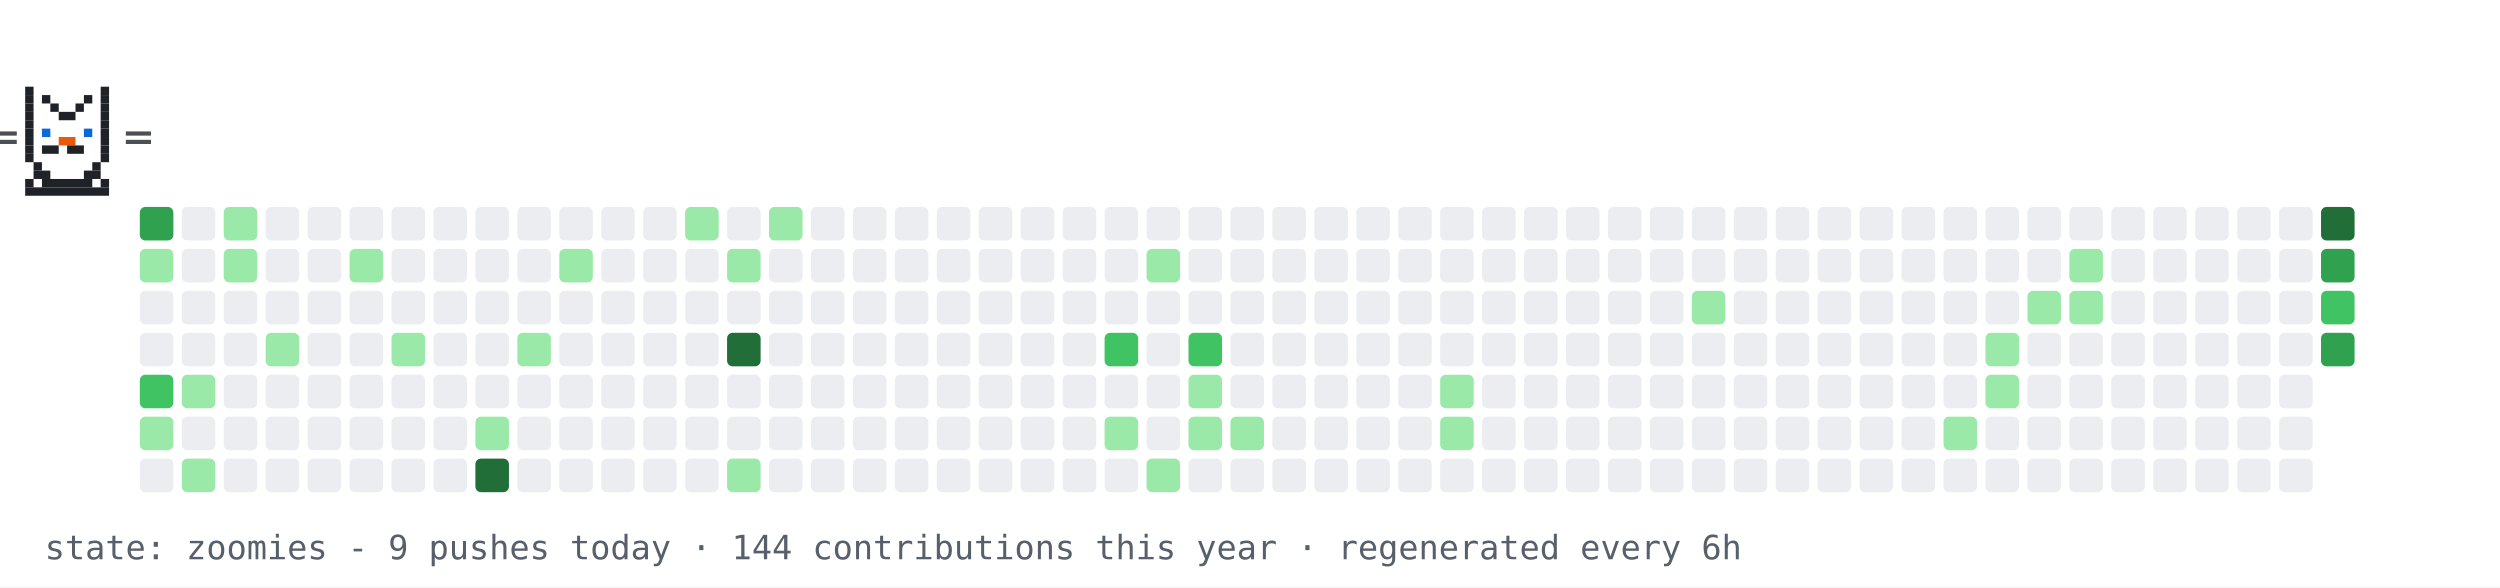
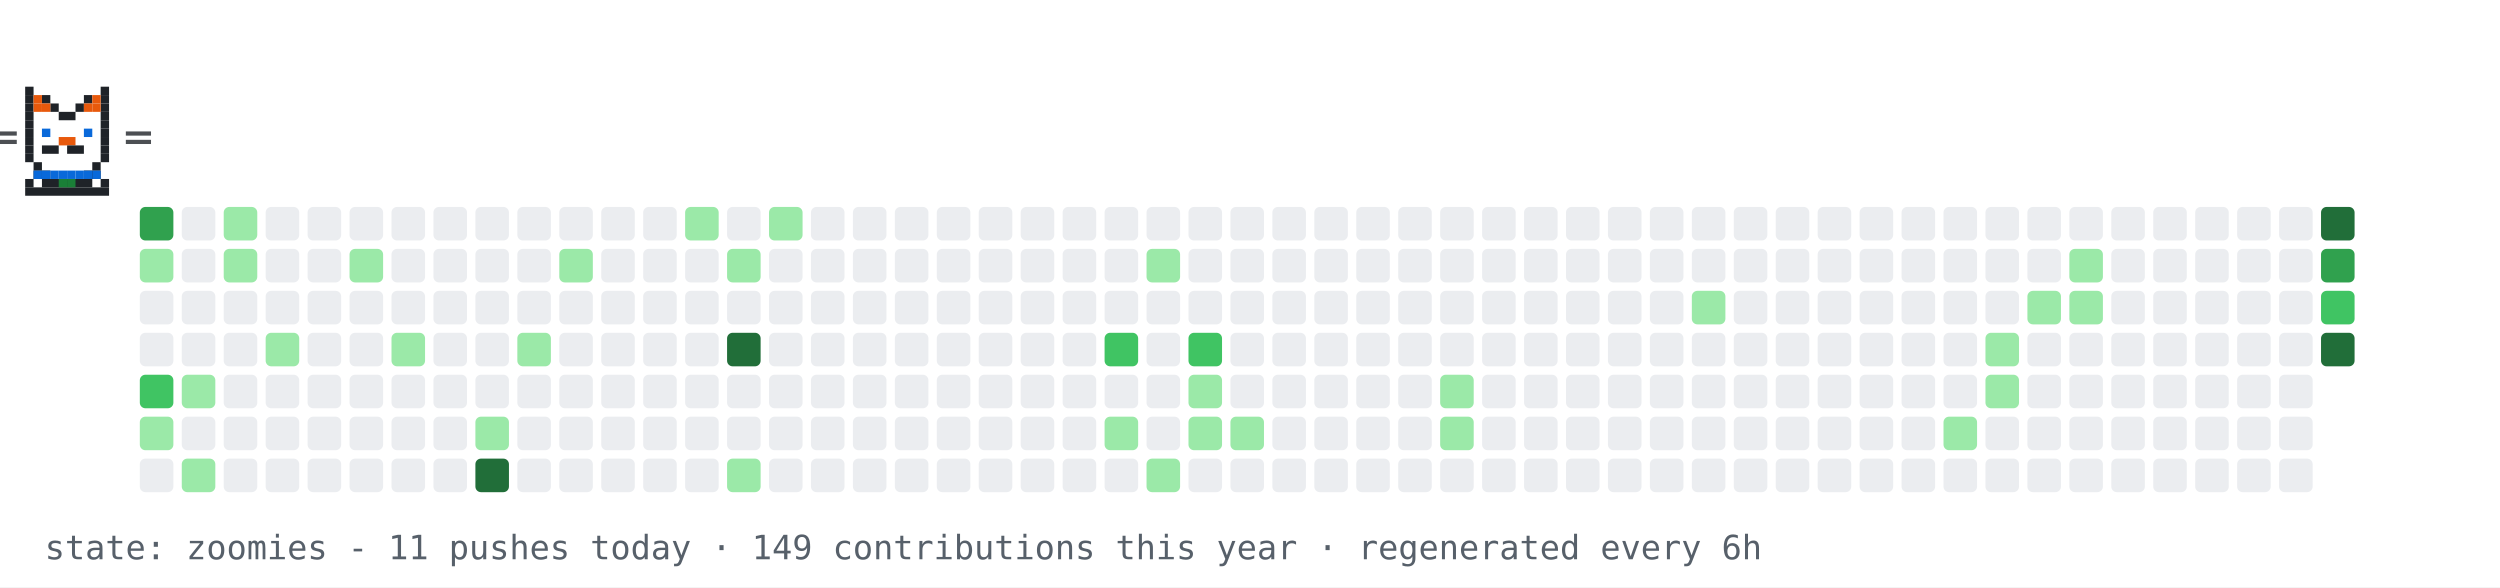
<svg xmlns="http://www.w3.org/2000/svg" width="894" height="210" viewBox="0 0 894 210" role="img" aria-label="contribution graph cat: zoomies">
  <rect width="894" height="210" fill="#ffffff" />
  <rect x="50" y="74" width="12" height="12" rx="2" fill="#30a14e" />
  <rect x="50" y="89" width="12" height="12" rx="2" fill="#9be9a8" />
  <rect x="50" y="104" width="12" height="12" rx="2" fill="#ebedf0" />
  <rect x="50" y="119" width="12" height="12" rx="2" fill="#ebedf0" />
  <rect x="50" y="134" width="12" height="12" rx="2" fill="#40c463" />
  <rect x="50" y="149" width="12" height="12" rx="2" fill="#9be9a8" />
  <rect x="50" y="164" width="12" height="12" rx="2" fill="#ebedf0" />
  <rect x="65" y="74" width="12" height="12" rx="2" fill="#ebedf0" />
  <rect x="65" y="89" width="12" height="12" rx="2" fill="#ebedf0" />
  <rect x="65" y="104" width="12" height="12" rx="2" fill="#ebedf0" />
  <rect x="65" y="119" width="12" height="12" rx="2" fill="#ebedf0" />
  <rect x="65" y="134" width="12" height="12" rx="2" fill="#9be9a8" />
  <rect x="65" y="149" width="12" height="12" rx="2" fill="#ebedf0" />
  <rect x="65" y="164" width="12" height="12" rx="2" fill="#9be9a8" />
  <rect x="80" y="74" width="12" height="12" rx="2" fill="#9be9a8" />
  <rect x="80" y="89" width="12" height="12" rx="2" fill="#9be9a8" />
  <rect x="80" y="104" width="12" height="12" rx="2" fill="#ebedf0" />
  <rect x="80" y="119" width="12" height="12" rx="2" fill="#ebedf0" />
  <rect x="80" y="134" width="12" height="12" rx="2" fill="#ebedf0" />
  <rect x="80" y="149" width="12" height="12" rx="2" fill="#ebedf0" />
  <rect x="80" y="164" width="12" height="12" rx="2" fill="#ebedf0" />
  <rect x="95" y="74" width="12" height="12" rx="2" fill="#ebedf0" />
  <rect x="95" y="89" width="12" height="12" rx="2" fill="#ebedf0" />
  <rect x="95" y="104" width="12" height="12" rx="2" fill="#ebedf0" />
  <rect x="95" y="119" width="12" height="12" rx="2" fill="#9be9a8" />
  <rect x="95" y="134" width="12" height="12" rx="2" fill="#ebedf0" />
  <rect x="95" y="149" width="12" height="12" rx="2" fill="#ebedf0" />
  <rect x="95" y="164" width="12" height="12" rx="2" fill="#ebedf0" />
  <rect x="110" y="74" width="12" height="12" rx="2" fill="#ebedf0" />
  <rect x="110" y="89" width="12" height="12" rx="2" fill="#ebedf0" />
  <rect x="110" y="104" width="12" height="12" rx="2" fill="#ebedf0" />
  <rect x="110" y="119" width="12" height="12" rx="2" fill="#ebedf0" />
  <rect x="110" y="134" width="12" height="12" rx="2" fill="#ebedf0" />
  <rect x="110" y="149" width="12" height="12" rx="2" fill="#ebedf0" />
  <rect x="110" y="164" width="12" height="12" rx="2" fill="#ebedf0" />
  <rect x="125" y="74" width="12" height="12" rx="2" fill="#ebedf0" />
  <rect x="125" y="89" width="12" height="12" rx="2" fill="#9be9a8" />
  <rect x="125" y="104" width="12" height="12" rx="2" fill="#ebedf0" />
  <rect x="125" y="119" width="12" height="12" rx="2" fill="#ebedf0" />
  <rect x="125" y="134" width="12" height="12" rx="2" fill="#ebedf0" />
  <rect x="125" y="149" width="12" height="12" rx="2" fill="#ebedf0" />
  <rect x="125" y="164" width="12" height="12" rx="2" fill="#ebedf0" />
  <rect x="140" y="74" width="12" height="12" rx="2" fill="#ebedf0" />
  <rect x="140" y="89" width="12" height="12" rx="2" fill="#ebedf0" />
  <rect x="140" y="104" width="12" height="12" rx="2" fill="#ebedf0" />
  <rect x="140" y="119" width="12" height="12" rx="2" fill="#9be9a8" />
  <rect x="140" y="134" width="12" height="12" rx="2" fill="#ebedf0" />
  <rect x="140" y="149" width="12" height="12" rx="2" fill="#ebedf0" />
  <rect x="140" y="164" width="12" height="12" rx="2" fill="#ebedf0" />
  <rect x="155" y="74" width="12" height="12" rx="2" fill="#ebedf0" />
  <rect x="155" y="89" width="12" height="12" rx="2" fill="#ebedf0" />
  <rect x="155" y="104" width="12" height="12" rx="2" fill="#ebedf0" />
  <rect x="155" y="119" width="12" height="12" rx="2" fill="#ebedf0" />
  <rect x="155" y="134" width="12" height="12" rx="2" fill="#ebedf0" />
  <rect x="155" y="149" width="12" height="12" rx="2" fill="#ebedf0" />
  <rect x="155" y="164" width="12" height="12" rx="2" fill="#ebedf0" />
  <rect x="170" y="74" width="12" height="12" rx="2" fill="#ebedf0" />
  <rect x="170" y="89" width="12" height="12" rx="2" fill="#ebedf0" />
  <rect x="170" y="104" width="12" height="12" rx="2" fill="#ebedf0" />
  <rect x="170" y="119" width="12" height="12" rx="2" fill="#ebedf0" />
  <rect x="170" y="134" width="12" height="12" rx="2" fill="#ebedf0" />
  <rect x="170" y="149" width="12" height="12" rx="2" fill="#9be9a8" />
  <rect x="170" y="164" width="12" height="12" rx="2" fill="#216e39" />
  <rect x="185" y="74" width="12" height="12" rx="2" fill="#ebedf0" />
  <rect x="185" y="89" width="12" height="12" rx="2" fill="#ebedf0" />
  <rect x="185" y="104" width="12" height="12" rx="2" fill="#ebedf0" />
  <rect x="185" y="119" width="12" height="12" rx="2" fill="#9be9a8" />
  <rect x="185" y="134" width="12" height="12" rx="2" fill="#ebedf0" />
  <rect x="185" y="149" width="12" height="12" rx="2" fill="#ebedf0" />
  <rect x="185" y="164" width="12" height="12" rx="2" fill="#ebedf0" />
  <rect x="200" y="74" width="12" height="12" rx="2" fill="#ebedf0" />
  <rect x="200" y="89" width="12" height="12" rx="2" fill="#9be9a8" />
  <rect x="200" y="104" width="12" height="12" rx="2" fill="#ebedf0" />
  <rect x="200" y="119" width="12" height="12" rx="2" fill="#ebedf0" />
  <rect x="200" y="134" width="12" height="12" rx="2" fill="#ebedf0" />
  <rect x="200" y="149" width="12" height="12" rx="2" fill="#ebedf0" />
  <rect x="200" y="164" width="12" height="12" rx="2" fill="#ebedf0" />
  <rect x="215" y="74" width="12" height="12" rx="2" fill="#ebedf0" />
  <rect x="215" y="89" width="12" height="12" rx="2" fill="#ebedf0" />
  <rect x="215" y="104" width="12" height="12" rx="2" fill="#ebedf0" />
  <rect x="215" y="119" width="12" height="12" rx="2" fill="#ebedf0" />
  <rect x="215" y="134" width="12" height="12" rx="2" fill="#ebedf0" />
  <rect x="215" y="149" width="12" height="12" rx="2" fill="#ebedf0" />
  <rect x="215" y="164" width="12" height="12" rx="2" fill="#ebedf0" />
  <rect x="230" y="74" width="12" height="12" rx="2" fill="#ebedf0" />
  <rect x="230" y="89" width="12" height="12" rx="2" fill="#ebedf0" />
  <rect x="230" y="104" width="12" height="12" rx="2" fill="#ebedf0" />
  <rect x="230" y="119" width="12" height="12" rx="2" fill="#ebedf0" />
  <rect x="230" y="134" width="12" height="12" rx="2" fill="#ebedf0" />
  <rect x="230" y="149" width="12" height="12" rx="2" fill="#ebedf0" />
  <rect x="230" y="164" width="12" height="12" rx="2" fill="#ebedf0" />
  <rect x="245" y="74" width="12" height="12" rx="2" fill="#9be9a8" />
  <rect x="245" y="89" width="12" height="12" rx="2" fill="#ebedf0" />
  <rect x="245" y="104" width="12" height="12" rx="2" fill="#ebedf0" />
  <rect x="245" y="119" width="12" height="12" rx="2" fill="#ebedf0" />
  <rect x="245" y="134" width="12" height="12" rx="2" fill="#ebedf0" />
  <rect x="245" y="149" width="12" height="12" rx="2" fill="#ebedf0" />
  <rect x="245" y="164" width="12" height="12" rx="2" fill="#ebedf0" />
  <rect x="260" y="74" width="12" height="12" rx="2" fill="#ebedf0" />
  <rect x="260" y="89" width="12" height="12" rx="2" fill="#9be9a8" />
  <rect x="260" y="104" width="12" height="12" rx="2" fill="#ebedf0" />
  <rect x="260" y="119" width="12" height="12" rx="2" fill="#216e39" />
  <rect x="260" y="134" width="12" height="12" rx="2" fill="#ebedf0" />
  <rect x="260" y="149" width="12" height="12" rx="2" fill="#ebedf0" />
  <rect x="260" y="164" width="12" height="12" rx="2" fill="#9be9a8" />
  <rect x="275" y="74" width="12" height="12" rx="2" fill="#9be9a8" />
  <rect x="275" y="89" width="12" height="12" rx="2" fill="#ebedf0" />
  <rect x="275" y="104" width="12" height="12" rx="2" fill="#ebedf0" />
  <rect x="275" y="119" width="12" height="12" rx="2" fill="#ebedf0" />
  <rect x="275" y="134" width="12" height="12" rx="2" fill="#ebedf0" />
  <rect x="275" y="149" width="12" height="12" rx="2" fill="#ebedf0" />
  <rect x="275" y="164" width="12" height="12" rx="2" fill="#ebedf0" />
  <rect x="290" y="74" width="12" height="12" rx="2" fill="#ebedf0" />
  <rect x="290" y="89" width="12" height="12" rx="2" fill="#ebedf0" />
  <rect x="290" y="104" width="12" height="12" rx="2" fill="#ebedf0" />
  <rect x="290" y="119" width="12" height="12" rx="2" fill="#ebedf0" />
  <rect x="290" y="134" width="12" height="12" rx="2" fill="#ebedf0" />
  <rect x="290" y="149" width="12" height="12" rx="2" fill="#ebedf0" />
  <rect x="290" y="164" width="12" height="12" rx="2" fill="#ebedf0" />
  <rect x="305" y="74" width="12" height="12" rx="2" fill="#ebedf0" />
  <rect x="305" y="89" width="12" height="12" rx="2" fill="#ebedf0" />
  <rect x="305" y="104" width="12" height="12" rx="2" fill="#ebedf0" />
  <rect x="305" y="119" width="12" height="12" rx="2" fill="#ebedf0" />
  <rect x="305" y="134" width="12" height="12" rx="2" fill="#ebedf0" />
  <rect x="305" y="149" width="12" height="12" rx="2" fill="#ebedf0" />
  <rect x="305" y="164" width="12" height="12" rx="2" fill="#ebedf0" />
  <rect x="320" y="74" width="12" height="12" rx="2" fill="#ebedf0" />
  <rect x="320" y="89" width="12" height="12" rx="2" fill="#ebedf0" />
  <rect x="320" y="104" width="12" height="12" rx="2" fill="#ebedf0" />
  <rect x="320" y="119" width="12" height="12" rx="2" fill="#ebedf0" />
  <rect x="320" y="134" width="12" height="12" rx="2" fill="#ebedf0" />
  <rect x="320" y="149" width="12" height="12" rx="2" fill="#ebedf0" />
  <rect x="320" y="164" width="12" height="12" rx="2" fill="#ebedf0" />
  <rect x="335" y="74" width="12" height="12" rx="2" fill="#ebedf0" />
  <rect x="335" y="89" width="12" height="12" rx="2" fill="#ebedf0" />
  <rect x="335" y="104" width="12" height="12" rx="2" fill="#ebedf0" />
  <rect x="335" y="119" width="12" height="12" rx="2" fill="#ebedf0" />
  <rect x="335" y="134" width="12" height="12" rx="2" fill="#ebedf0" />
  <rect x="335" y="149" width="12" height="12" rx="2" fill="#ebedf0" />
  <rect x="335" y="164" width="12" height="12" rx="2" fill="#ebedf0" />
  <rect x="350" y="74" width="12" height="12" rx="2" fill="#ebedf0" />
  <rect x="350" y="89" width="12" height="12" rx="2" fill="#ebedf0" />
  <rect x="350" y="104" width="12" height="12" rx="2" fill="#ebedf0" />
  <rect x="350" y="119" width="12" height="12" rx="2" fill="#ebedf0" />
  <rect x="350" y="134" width="12" height="12" rx="2" fill="#ebedf0" />
  <rect x="350" y="149" width="12" height="12" rx="2" fill="#ebedf0" />
  <rect x="350" y="164" width="12" height="12" rx="2" fill="#ebedf0" />
  <rect x="365" y="74" width="12" height="12" rx="2" fill="#ebedf0" />
  <rect x="365" y="89" width="12" height="12" rx="2" fill="#ebedf0" />
  <rect x="365" y="104" width="12" height="12" rx="2" fill="#ebedf0" />
  <rect x="365" y="119" width="12" height="12" rx="2" fill="#ebedf0" />
  <rect x="365" y="134" width="12" height="12" rx="2" fill="#ebedf0" />
  <rect x="365" y="149" width="12" height="12" rx="2" fill="#ebedf0" />
  <rect x="365" y="164" width="12" height="12" rx="2" fill="#ebedf0" />
  <rect x="380" y="74" width="12" height="12" rx="2" fill="#ebedf0" />
  <rect x="380" y="89" width="12" height="12" rx="2" fill="#ebedf0" />
  <rect x="380" y="104" width="12" height="12" rx="2" fill="#ebedf0" />
  <rect x="380" y="119" width="12" height="12" rx="2" fill="#ebedf0" />
  <rect x="380" y="134" width="12" height="12" rx="2" fill="#ebedf0" />
  <rect x="380" y="149" width="12" height="12" rx="2" fill="#ebedf0" />
  <rect x="380" y="164" width="12" height="12" rx="2" fill="#ebedf0" />
  <rect x="395" y="74" width="12" height="12" rx="2" fill="#ebedf0" />
  <rect x="395" y="89" width="12" height="12" rx="2" fill="#ebedf0" />
  <rect x="395" y="104" width="12" height="12" rx="2" fill="#ebedf0" />
  <rect x="395" y="119" width="12" height="12" rx="2" fill="#40c463" />
  <rect x="395" y="134" width="12" height="12" rx="2" fill="#ebedf0" />
  <rect x="395" y="149" width="12" height="12" rx="2" fill="#9be9a8" />
  <rect x="395" y="164" width="12" height="12" rx="2" fill="#ebedf0" />
  <rect x="410" y="74" width="12" height="12" rx="2" fill="#ebedf0" />
  <rect x="410" y="89" width="12" height="12" rx="2" fill="#9be9a8" />
  <rect x="410" y="104" width="12" height="12" rx="2" fill="#ebedf0" />
  <rect x="410" y="119" width="12" height="12" rx="2" fill="#ebedf0" />
  <rect x="410" y="134" width="12" height="12" rx="2" fill="#ebedf0" />
  <rect x="410" y="149" width="12" height="12" rx="2" fill="#ebedf0" />
  <rect x="410" y="164" width="12" height="12" rx="2" fill="#9be9a8" />
  <rect x="425" y="74" width="12" height="12" rx="2" fill="#ebedf0" />
  <rect x="425" y="89" width="12" height="12" rx="2" fill="#ebedf0" />
  <rect x="425" y="104" width="12" height="12" rx="2" fill="#ebedf0" />
  <rect x="425" y="119" width="12" height="12" rx="2" fill="#40c463" />
  <rect x="425" y="134" width="12" height="12" rx="2" fill="#9be9a8" />
  <rect x="425" y="149" width="12" height="12" rx="2" fill="#9be9a8" />
  <rect x="425" y="164" width="12" height="12" rx="2" fill="#ebedf0" />
  <rect x="440" y="74" width="12" height="12" rx="2" fill="#ebedf0" />
  <rect x="440" y="89" width="12" height="12" rx="2" fill="#ebedf0" />
  <rect x="440" y="104" width="12" height="12" rx="2" fill="#ebedf0" />
  <rect x="440" y="119" width="12" height="12" rx="2" fill="#ebedf0" />
  <rect x="440" y="134" width="12" height="12" rx="2" fill="#ebedf0" />
  <rect x="440" y="149" width="12" height="12" rx="2" fill="#9be9a8" />
  <rect x="440" y="164" width="12" height="12" rx="2" fill="#ebedf0" />
  <rect x="455" y="74" width="12" height="12" rx="2" fill="#ebedf0" />
  <rect x="455" y="89" width="12" height="12" rx="2" fill="#ebedf0" />
  <rect x="455" y="104" width="12" height="12" rx="2" fill="#ebedf0" />
  <rect x="455" y="119" width="12" height="12" rx="2" fill="#ebedf0" />
  <rect x="455" y="134" width="12" height="12" rx="2" fill="#ebedf0" />
  <rect x="455" y="149" width="12" height="12" rx="2" fill="#ebedf0" />
  <rect x="455" y="164" width="12" height="12" rx="2" fill="#ebedf0" />
  <rect x="470" y="74" width="12" height="12" rx="2" fill="#ebedf0" />
  <rect x="470" y="89" width="12" height="12" rx="2" fill="#ebedf0" />
  <rect x="470" y="104" width="12" height="12" rx="2" fill="#ebedf0" />
  <rect x="470" y="119" width="12" height="12" rx="2" fill="#ebedf0" />
  <rect x="470" y="134" width="12" height="12" rx="2" fill="#ebedf0" />
  <rect x="470" y="149" width="12" height="12" rx="2" fill="#ebedf0" />
  <rect x="470" y="164" width="12" height="12" rx="2" fill="#ebedf0" />
  <rect x="485" y="74" width="12" height="12" rx="2" fill="#ebedf0" />
  <rect x="485" y="89" width="12" height="12" rx="2" fill="#ebedf0" />
  <rect x="485" y="104" width="12" height="12" rx="2" fill="#ebedf0" />
  <rect x="485" y="119" width="12" height="12" rx="2" fill="#ebedf0" />
  <rect x="485" y="134" width="12" height="12" rx="2" fill="#ebedf0" />
  <rect x="485" y="149" width="12" height="12" rx="2" fill="#ebedf0" />
  <rect x="485" y="164" width="12" height="12" rx="2" fill="#ebedf0" />
  <rect x="500" y="74" width="12" height="12" rx="2" fill="#ebedf0" />
  <rect x="500" y="89" width="12" height="12" rx="2" fill="#ebedf0" />
  <rect x="500" y="104" width="12" height="12" rx="2" fill="#ebedf0" />
  <rect x="500" y="119" width="12" height="12" rx="2" fill="#ebedf0" />
  <rect x="500" y="134" width="12" height="12" rx="2" fill="#ebedf0" />
  <rect x="500" y="149" width="12" height="12" rx="2" fill="#ebedf0" />
  <rect x="500" y="164" width="12" height="12" rx="2" fill="#ebedf0" />
  <rect x="515" y="74" width="12" height="12" rx="2" fill="#ebedf0" />
  <rect x="515" y="89" width="12" height="12" rx="2" fill="#ebedf0" />
  <rect x="515" y="104" width="12" height="12" rx="2" fill="#ebedf0" />
  <rect x="515" y="119" width="12" height="12" rx="2" fill="#ebedf0" />
  <rect x="515" y="134" width="12" height="12" rx="2" fill="#9be9a8" />
  <rect x="515" y="149" width="12" height="12" rx="2" fill="#9be9a8" />
  <rect x="515" y="164" width="12" height="12" rx="2" fill="#ebedf0" />
  <rect x="530" y="74" width="12" height="12" rx="2" fill="#ebedf0" />
  <rect x="530" y="89" width="12" height="12" rx="2" fill="#ebedf0" />
  <rect x="530" y="104" width="12" height="12" rx="2" fill="#ebedf0" />
  <rect x="530" y="119" width="12" height="12" rx="2" fill="#ebedf0" />
  <rect x="530" y="134" width="12" height="12" rx="2" fill="#ebedf0" />
  <rect x="530" y="149" width="12" height="12" rx="2" fill="#ebedf0" />
  <rect x="530" y="164" width="12" height="12" rx="2" fill="#ebedf0" />
  <rect x="545" y="74" width="12" height="12" rx="2" fill="#ebedf0" />
  <rect x="545" y="89" width="12" height="12" rx="2" fill="#ebedf0" />
  <rect x="545" y="104" width="12" height="12" rx="2" fill="#ebedf0" />
  <rect x="545" y="119" width="12" height="12" rx="2" fill="#ebedf0" />
  <rect x="545" y="134" width="12" height="12" rx="2" fill="#ebedf0" />
  <rect x="545" y="149" width="12" height="12" rx="2" fill="#ebedf0" />
  <rect x="545" y="164" width="12" height="12" rx="2" fill="#ebedf0" />
  <rect x="560" y="74" width="12" height="12" rx="2" fill="#ebedf0" />
  <rect x="560" y="89" width="12" height="12" rx="2" fill="#ebedf0" />
  <rect x="560" y="104" width="12" height="12" rx="2" fill="#ebedf0" />
  <rect x="560" y="119" width="12" height="12" rx="2" fill="#ebedf0" />
  <rect x="560" y="134" width="12" height="12" rx="2" fill="#ebedf0" />
  <rect x="560" y="149" width="12" height="12" rx="2" fill="#ebedf0" />
  <rect x="560" y="164" width="12" height="12" rx="2" fill="#ebedf0" />
  <rect x="575" y="74" width="12" height="12" rx="2" fill="#ebedf0" />
  <rect x="575" y="89" width="12" height="12" rx="2" fill="#ebedf0" />
  <rect x="575" y="104" width="12" height="12" rx="2" fill="#ebedf0" />
  <rect x="575" y="119" width="12" height="12" rx="2" fill="#ebedf0" />
  <rect x="575" y="134" width="12" height="12" rx="2" fill="#ebedf0" />
  <rect x="575" y="149" width="12" height="12" rx="2" fill="#ebedf0" />
  <rect x="575" y="164" width="12" height="12" rx="2" fill="#ebedf0" />
  <rect x="590" y="74" width="12" height="12" rx="2" fill="#ebedf0" />
  <rect x="590" y="89" width="12" height="12" rx="2" fill="#ebedf0" />
  <rect x="590" y="104" width="12" height="12" rx="2" fill="#ebedf0" />
  <rect x="590" y="119" width="12" height="12" rx="2" fill="#ebedf0" />
  <rect x="590" y="134" width="12" height="12" rx="2" fill="#ebedf0" />
  <rect x="590" y="149" width="12" height="12" rx="2" fill="#ebedf0" />
  <rect x="590" y="164" width="12" height="12" rx="2" fill="#ebedf0" />
  <rect x="605" y="74" width="12" height="12" rx="2" fill="#ebedf0" />
  <rect x="605" y="89" width="12" height="12" rx="2" fill="#ebedf0" />
  <rect x="605" y="104" width="12" height="12" rx="2" fill="#9be9a8" />
  <rect x="605" y="119" width="12" height="12" rx="2" fill="#ebedf0" />
  <rect x="605" y="134" width="12" height="12" rx="2" fill="#ebedf0" />
  <rect x="605" y="149" width="12" height="12" rx="2" fill="#ebedf0" />
  <rect x="605" y="164" width="12" height="12" rx="2" fill="#ebedf0" />
  <rect x="620" y="74" width="12" height="12" rx="2" fill="#ebedf0" />
  <rect x="620" y="89" width="12" height="12" rx="2" fill="#ebedf0" />
  <rect x="620" y="104" width="12" height="12" rx="2" fill="#ebedf0" />
  <rect x="620" y="119" width="12" height="12" rx="2" fill="#ebedf0" />
  <rect x="620" y="134" width="12" height="12" rx="2" fill="#ebedf0" />
  <rect x="620" y="149" width="12" height="12" rx="2" fill="#ebedf0" />
  <rect x="620" y="164" width="12" height="12" rx="2" fill="#ebedf0" />
  <rect x="635" y="74" width="12" height="12" rx="2" fill="#ebedf0" />
  <rect x="635" y="89" width="12" height="12" rx="2" fill="#ebedf0" />
  <rect x="635" y="104" width="12" height="12" rx="2" fill="#ebedf0" />
  <rect x="635" y="119" width="12" height="12" rx="2" fill="#ebedf0" />
  <rect x="635" y="134" width="12" height="12" rx="2" fill="#ebedf0" />
  <rect x="635" y="149" width="12" height="12" rx="2" fill="#ebedf0" />
  <rect x="635" y="164" width="12" height="12" rx="2" fill="#ebedf0" />
  <rect x="650" y="74" width="12" height="12" rx="2" fill="#ebedf0" />
  <rect x="650" y="89" width="12" height="12" rx="2" fill="#ebedf0" />
  <rect x="650" y="104" width="12" height="12" rx="2" fill="#ebedf0" />
  <rect x="650" y="119" width="12" height="12" rx="2" fill="#ebedf0" />
  <rect x="650" y="134" width="12" height="12" rx="2" fill="#ebedf0" />
  <rect x="650" y="149" width="12" height="12" rx="2" fill="#ebedf0" />
  <rect x="650" y="164" width="12" height="12" rx="2" fill="#ebedf0" />
  <rect x="665" y="74" width="12" height="12" rx="2" fill="#ebedf0" />
  <rect x="665" y="89" width="12" height="12" rx="2" fill="#ebedf0" />
  <rect x="665" y="104" width="12" height="12" rx="2" fill="#ebedf0" />
  <rect x="665" y="119" width="12" height="12" rx="2" fill="#ebedf0" />
  <rect x="665" y="134" width="12" height="12" rx="2" fill="#ebedf0" />
  <rect x="665" y="149" width="12" height="12" rx="2" fill="#ebedf0" />
  <rect x="665" y="164" width="12" height="12" rx="2" fill="#ebedf0" />
  <rect x="680" y="74" width="12" height="12" rx="2" fill="#ebedf0" />
  <rect x="680" y="89" width="12" height="12" rx="2" fill="#ebedf0" />
  <rect x="680" y="104" width="12" height="12" rx="2" fill="#ebedf0" />
  <rect x="680" y="119" width="12" height="12" rx="2" fill="#ebedf0" />
  <rect x="680" y="134" width="12" height="12" rx="2" fill="#ebedf0" />
  <rect x="680" y="149" width="12" height="12" rx="2" fill="#ebedf0" />
  <rect x="680" y="164" width="12" height="12" rx="2" fill="#ebedf0" />
  <rect x="695" y="74" width="12" height="12" rx="2" fill="#ebedf0" />
  <rect x="695" y="89" width="12" height="12" rx="2" fill="#ebedf0" />
  <rect x="695" y="104" width="12" height="12" rx="2" fill="#ebedf0" />
  <rect x="695" y="119" width="12" height="12" rx="2" fill="#ebedf0" />
  <rect x="695" y="134" width="12" height="12" rx="2" fill="#ebedf0" />
  <rect x="695" y="149" width="12" height="12" rx="2" fill="#9be9a8" />
  <rect x="695" y="164" width="12" height="12" rx="2" fill="#ebedf0" />
  <rect x="710" y="74" width="12" height="12" rx="2" fill="#ebedf0" />
  <rect x="710" y="89" width="12" height="12" rx="2" fill="#ebedf0" />
  <rect x="710" y="104" width="12" height="12" rx="2" fill="#ebedf0" />
  <rect x="710" y="119" width="12" height="12" rx="2" fill="#9be9a8" />
  <rect x="710" y="134" width="12" height="12" rx="2" fill="#9be9a8" />
  <rect x="710" y="149" width="12" height="12" rx="2" fill="#ebedf0" />
  <rect x="710" y="164" width="12" height="12" rx="2" fill="#ebedf0" />
  <rect x="725" y="74" width="12" height="12" rx="2" fill="#ebedf0" />
  <rect x="725" y="89" width="12" height="12" rx="2" fill="#ebedf0" />
  <rect x="725" y="104" width="12" height="12" rx="2" fill="#9be9a8" />
  <rect x="725" y="119" width="12" height="12" rx="2" fill="#ebedf0" />
  <rect x="725" y="134" width="12" height="12" rx="2" fill="#ebedf0" />
  <rect x="725" y="149" width="12" height="12" rx="2" fill="#ebedf0" />
  <rect x="725" y="164" width="12" height="12" rx="2" fill="#ebedf0" />
  <rect x="740" y="74" width="12" height="12" rx="2" fill="#ebedf0" />
  <rect x="740" y="89" width="12" height="12" rx="2" fill="#9be9a8" />
  <rect x="740" y="104" width="12" height="12" rx="2" fill="#9be9a8" />
  <rect x="740" y="119" width="12" height="12" rx="2" fill="#ebedf0" />
  <rect x="740" y="134" width="12" height="12" rx="2" fill="#ebedf0" />
  <rect x="740" y="149" width="12" height="12" rx="2" fill="#ebedf0" />
  <rect x="740" y="164" width="12" height="12" rx="2" fill="#ebedf0" />
  <rect x="755" y="74" width="12" height="12" rx="2" fill="#ebedf0" />
  <rect x="755" y="89" width="12" height="12" rx="2" fill="#ebedf0" />
  <rect x="755" y="104" width="12" height="12" rx="2" fill="#ebedf0" />
  <rect x="755" y="119" width="12" height="12" rx="2" fill="#ebedf0" />
  <rect x="755" y="134" width="12" height="12" rx="2" fill="#ebedf0" />
  <rect x="755" y="149" width="12" height="12" rx="2" fill="#ebedf0" />
  <rect x="755" y="164" width="12" height="12" rx="2" fill="#ebedf0" />
  <rect x="770" y="74" width="12" height="12" rx="2" fill="#ebedf0" />
  <rect x="770" y="89" width="12" height="12" rx="2" fill="#ebedf0" />
  <rect x="770" y="104" width="12" height="12" rx="2" fill="#ebedf0" />
  <rect x="770" y="119" width="12" height="12" rx="2" fill="#ebedf0" />
  <rect x="770" y="134" width="12" height="12" rx="2" fill="#ebedf0" />
  <rect x="770" y="149" width="12" height="12" rx="2" fill="#ebedf0" />
  <rect x="770" y="164" width="12" height="12" rx="2" fill="#ebedf0" />
  <rect x="785" y="74" width="12" height="12" rx="2" fill="#ebedf0" />
  <rect x="785" y="89" width="12" height="12" rx="2" fill="#ebedf0" />
  <rect x="785" y="104" width="12" height="12" rx="2" fill="#ebedf0" />
  <rect x="785" y="119" width="12" height="12" rx="2" fill="#ebedf0" />
  <rect x="785" y="134" width="12" height="12" rx="2" fill="#ebedf0" />
  <rect x="785" y="149" width="12" height="12" rx="2" fill="#ebedf0" />
  <rect x="785" y="164" width="12" height="12" rx="2" fill="#ebedf0" />
  <rect x="800" y="74" width="12" height="12" rx="2" fill="#ebedf0" />
  <rect x="800" y="89" width="12" height="12" rx="2" fill="#ebedf0" />
  <rect x="800" y="104" width="12" height="12" rx="2" fill="#ebedf0" />
  <rect x="800" y="119" width="12" height="12" rx="2" fill="#ebedf0" />
  <rect x="800" y="134" width="12" height="12" rx="2" fill="#ebedf0" />
  <rect x="800" y="149" width="12" height="12" rx="2" fill="#ebedf0" />
  <rect x="800" y="164" width="12" height="12" rx="2" fill="#ebedf0" />
  <rect x="815" y="74" width="12" height="12" rx="2" fill="#ebedf0" />
  <rect x="815" y="89" width="12" height="12" rx="2" fill="#ebedf0" />
  <rect x="815" y="104" width="12" height="12" rx="2" fill="#ebedf0" />
  <rect x="815" y="119" width="12" height="12" rx="2" fill="#ebedf0" />
  <rect x="815" y="134" width="12" height="12" rx="2" fill="#ebedf0" />
  <rect x="815" y="149" width="12" height="12" rx="2" fill="#ebedf0" />
  <rect x="815" y="164" width="12" height="12" rx="2" fill="#ebedf0" />
  <rect x="830" y="74" width="12" height="12" rx="2" fill="#216e39" />
  <rect x="830" y="89" width="12" height="12" rx="2" fill="#30a14e" />
  <rect x="830" y="104" width="12" height="12" rx="2" fill="#40c463" />
-   <rect x="830" y="119" width="12" height="12" rx="2" fill="#30a14e" />
+   <rect x="830" y="119" width="12" height="12" rx="2" fill="#216e39" />
  <g>
    <animateTransform attributeName="transform" type="translate" values="50 0;791 0;791 0;50 0;50 0" keyTimes="0;0.45;0.5;0.95;1" dur="8s" repeatCount="indefinite" />
    <g>
      <animateTransform attributeName="transform" type="translate" values="0 0;0 -6;0 0" keyTimes="0;0.5;1" dur="0.55s" repeatCount="indefinite" />
      <rect x="9" y="31" width="3" height="3" fill="#1f2328" />
      <rect x="36" y="31" width="3" height="3" fill="#1f2328" />
      <rect x="9" y="34" width="3" height="3" fill="#1f2328" />
      <rect x="15" y="34" width="3" height="3" fill="#1f2328" />
      <rect x="30" y="34" width="3" height="3" fill="#1f2328" />
      <rect x="36" y="34" width="3" height="3" fill="#1f2328" />
      <rect x="9" y="37" width="3" height="3" fill="#1f2328" />
      <rect x="18" y="37" width="3" height="3" fill="#1f2328" />
      <rect x="27" y="37" width="3" height="3" fill="#1f2328" />
      <rect x="36" y="37" width="3" height="3" fill="#1f2328" />
      <rect x="9" y="40" width="3" height="3" fill="#1f2328" />
      <rect x="21" y="40" width="6" height="3" fill="#1f2328" />
      <rect x="36" y="40" width="3" height="3" fill="#1f2328" />
      <rect x="9" y="43" width="3" height="3" fill="#1f2328" />
      <rect x="36" y="43" width="3" height="3" fill="#1f2328" />
      <rect x="9" y="46" width="3" height="3" fill="#1f2328" />
      <rect x="36" y="46" width="3" height="3" fill="#1f2328" />
      <rect x="9" y="49" width="3" height="3" fill="#1f2328" />
      <rect x="21" y="49" width="6" height="3" fill="#e8590c" />
      <rect x="36" y="49" width="3" height="3" fill="#1f2328" />
      <rect x="9" y="52" width="3" height="3" fill="#1f2328" />
      <rect x="15" y="52" width="6" height="3" fill="#1f2328" />
      <rect x="24" y="52" width="6" height="3" fill="#1f2328" />
      <rect x="36" y="52" width="3" height="3" fill="#1f2328" />
      <rect x="9" y="55" width="3" height="3" fill="#1f2328" />
      <rect x="36" y="55" width="3" height="3" fill="#1f2328" />
      <rect x="12" y="58" width="3" height="3" fill="#1f2328" />
      <rect x="33" y="58" width="3" height="3" fill="#1f2328" />
      <rect x="12" y="61" width="6" height="3" fill="#1f2328" />
      <rect x="30" y="61" width="6" height="3" fill="#1f2328" />
      <rect x="9" y="64" width="3" height="3" fill="#1f2328" />
      <rect x="15" y="64" width="18" height="3" fill="#1f2328" />
      <rect x="36" y="64" width="3" height="3" fill="#1f2328" />
      <rect x="9" y="67" width="30" height="3" fill="#1f2328" />
+       <rect x="12" y="34" width="3" height="3" fill="#e8590c" />
+       <rect x="33" y="34" width="3" height="3" fill="#e8590c" />
+       <rect x="12" y="37" width="3" height="3" fill="#e8590c" />
+       <rect x="15" y="37" width="3" height="3" fill="#e8590c" />
+       <rect x="30" y="37" width="3" height="3" fill="#e8590c" />
+       <rect x="33" y="37" width="3" height="3" fill="#e8590c" />
+       <rect x="12" y="61" width="3" height="3" fill="#0969da" />
+       <rect x="15" y="61" width="3" height="3" fill="#0969da" />
+       <rect x="18" y="61" width="3" height="3" fill="#0969da" />
+       <rect x="21" y="61" width="3" height="3" fill="#0969da" />
+       <rect x="24" y="61" width="3" height="3" fill="#0969da" />
+       <rect x="27" y="61" width="3" height="3" fill="#0969da" />
+       <rect x="30" y="61" width="3" height="3" fill="#0969da" />
+       <rect x="33" y="61" width="3" height="3" fill="#0969da" />
+       <rect x="21" y="64" width="3" height="3" fill="#1a7f37" />
+       <rect x="24" y="64" width="3" height="3" fill="#1a7f37" />
      <rect x="-3" y="47" width="9" height="1.5" fill="#1f2328" opacity="0.8" />
      <rect x="-3" y="50" width="9" height="1.5" fill="#1f2328" opacity="0.8" />
      <rect x="45" y="47" width="9" height="1.5" fill="#1f2328" opacity="0.8" />
      <rect x="45" y="50" width="9" height="1.5" fill="#1f2328" opacity="0.8" />
      <g>
        <animate attributeName="opacity" values="1;0;1" keyTimes="0;0.96;1" calcMode="discrete" dur="4s" repeatCount="indefinite" />
        <rect x="15" y="46" width="3" height="3" fill="#0969da" />
        <rect x="30" y="46" width="3" height="3" fill="#0969da" />
      </g>
      <g opacity="0">
        <animate attributeName="opacity" values="0;1;0" keyTimes="0;0.96;1" calcMode="discrete" dur="4s" repeatCount="indefinite" />
        <rect x="15" y="46" width="6" height="3" fill="#ffffff" />
        <rect x="30" y="46" width="6" height="3" fill="#ffffff" />
      </g>
    </g>
  </g>
-   <text x="16" y="200" font-family="monospace" font-size="12" fill="#57606a">state: zoomies - 9 pushes today · 144 contributions this year · regenerated every 6h</text>
+   <text x="16" y="200" font-family="monospace" font-size="12" fill="#57606a">state: zoomies - 11 pushes today · 149 contributions this year · regenerated every 6h</text>
</svg>
